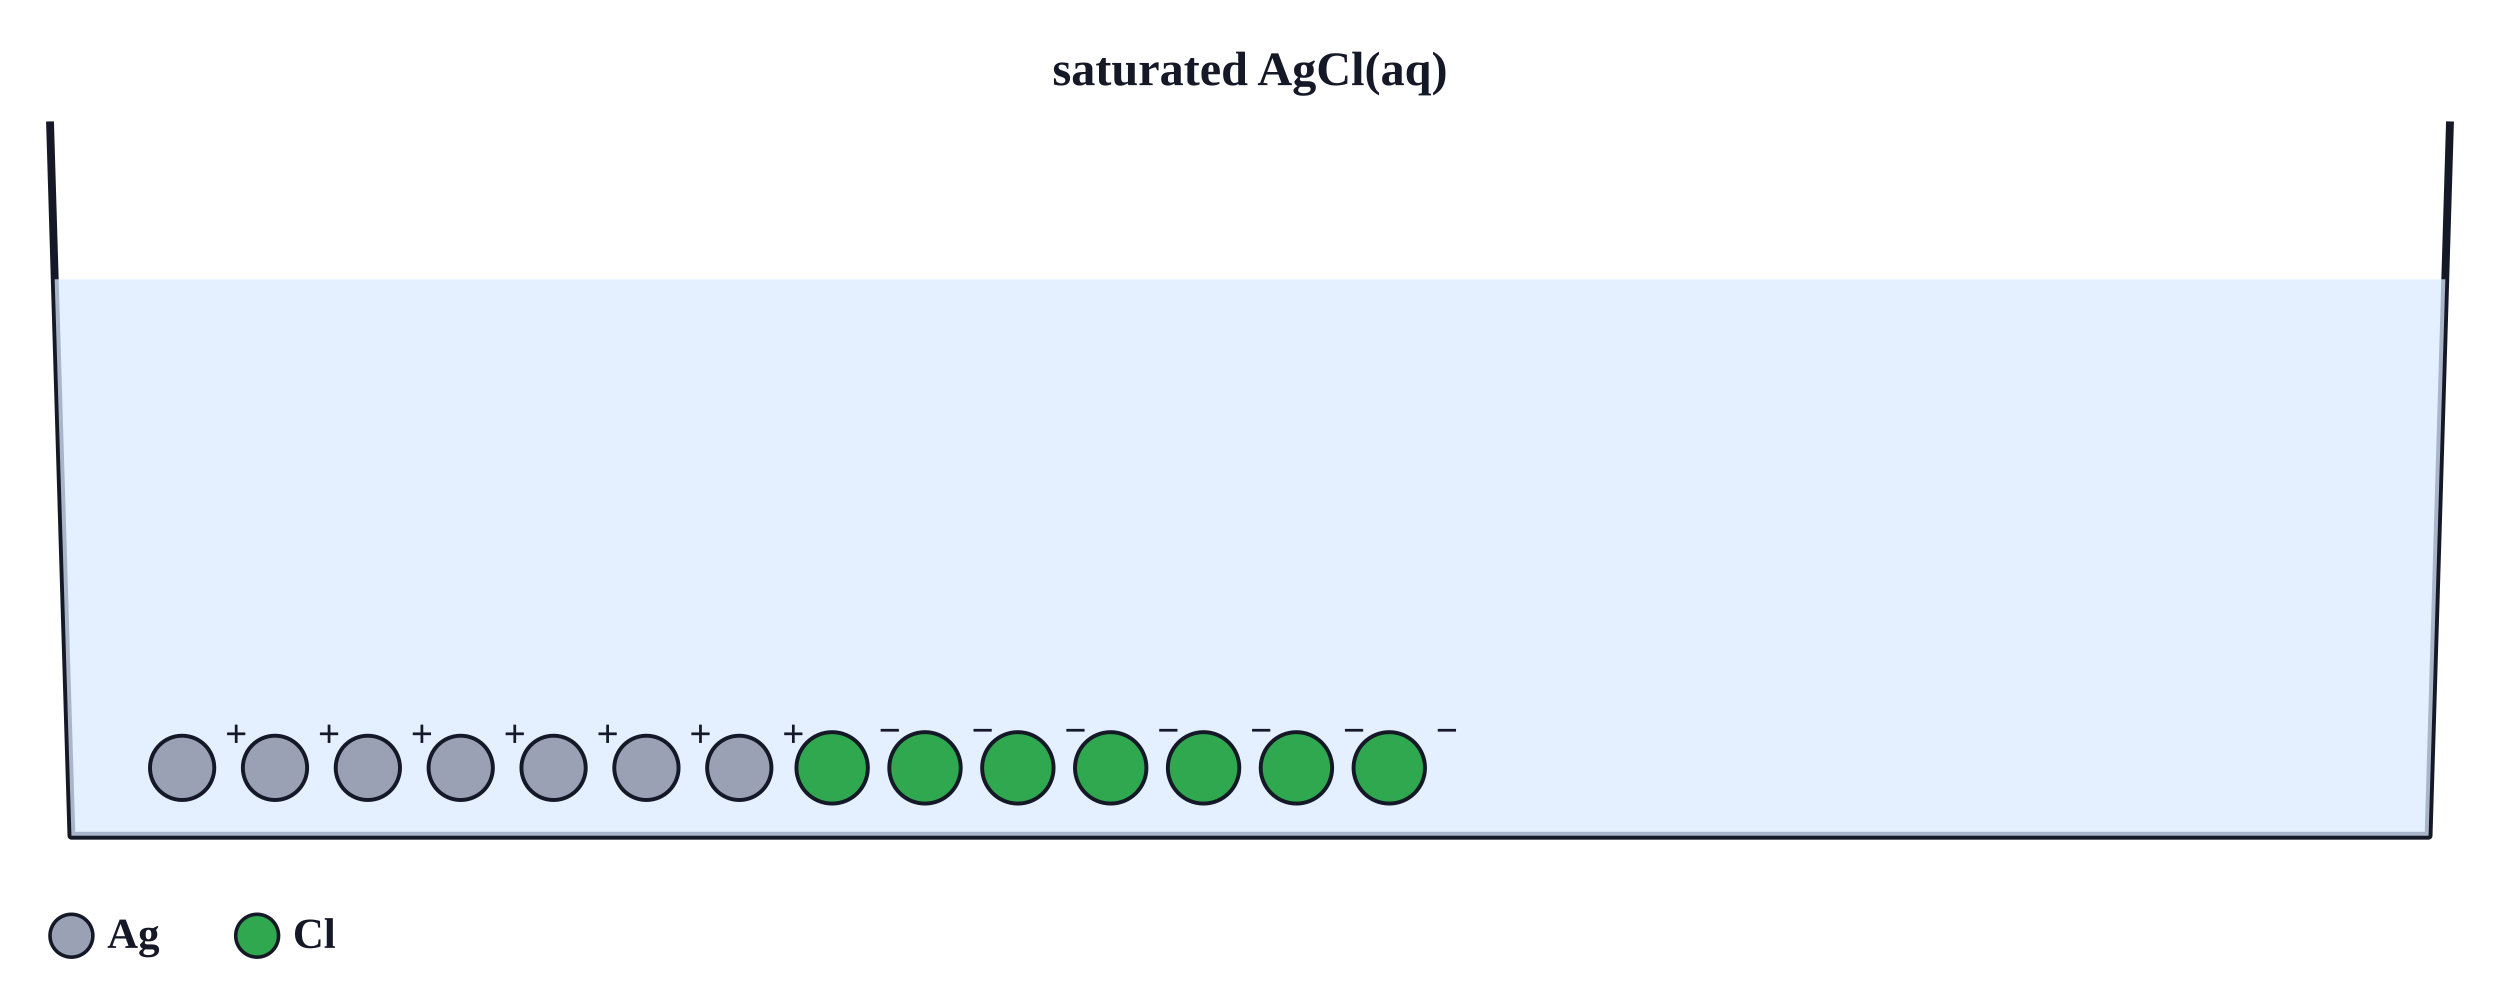
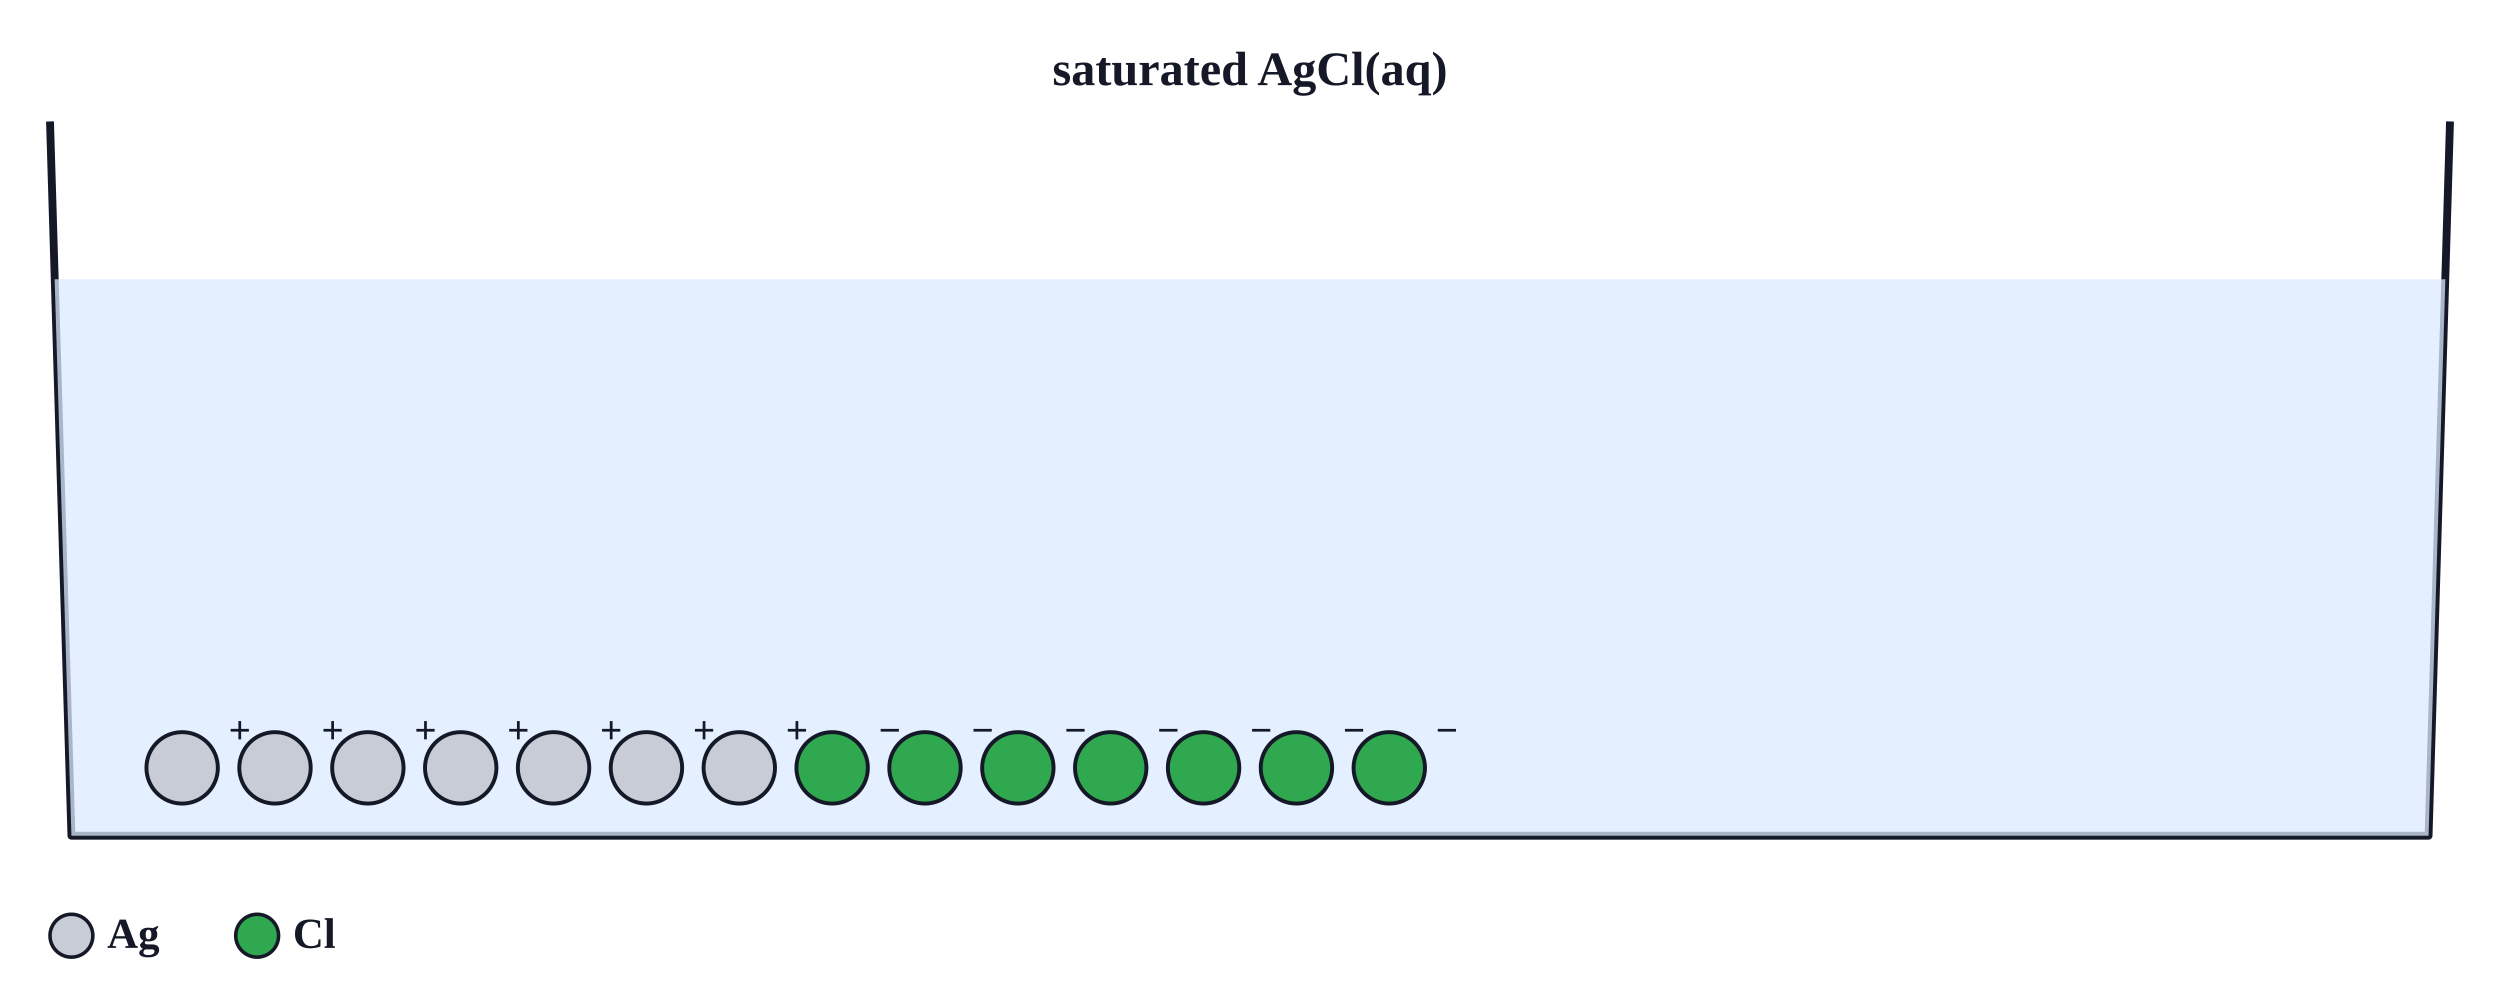
<svg xmlns="http://www.w3.org/2000/svg" viewBox="0 0 700.0 278.0" width="700.0" height="278.0" role="img" aria-label="A beaker with a layer of solid silver chloride on the bottom and a few silver and chloride ions in the solution above." style="color:var(--vx-ink, #151826);font-family:inherit;max-width:100%;height:auto">
  <text x="350.0" y="20.0" font-size="13.5" font-weight="700" text-anchor="middle" dominant-baseline="middle" fill="var(--vx-ink, #151826)">saturated AgCl(aq)</text>
  <path d="M14.0 34.0 L20.0 234.0 L680.0 234.0 L686.0 34.0" fill="none" stroke="var(--vx-ink, #151826)" stroke-width="2.2" stroke-linejoin="round" />
  <path d="M15.3 78.2 L20.0 234.0 L680.0 234.0 L684.7 78.2 Z" fill="#dbeafe" fill-opacity=".75" />
-   <circle cx="51.0" cy="215.0" r="9.0" fill="#9aa1b5" stroke="#151826" stroke-width="1.1" />
-   <text x="63.0" y="206.0" font-size="11" font-weight="800" text-anchor="start" dominant-baseline="middle" fill="var(--vx-ink, #151826)">+</text>
-   <circle cx="77.0" cy="215.0" r="9.0" fill="#9aa1b5" stroke="#151826" stroke-width="1.1" />
-   <text x="89.0" y="206.0" font-size="11" font-weight="800" text-anchor="start" dominant-baseline="middle" fill="var(--vx-ink, #151826)">+</text>
-   <circle cx="103.0" cy="215.0" r="9.0" fill="#9aa1b5" stroke="#151826" stroke-width="1.1" />
-   <text x="115.0" y="206.0" font-size="11" font-weight="800" text-anchor="start" dominant-baseline="middle" fill="var(--vx-ink, #151826)">+</text>
-   <circle cx="129.0" cy="215.0" r="9.0" fill="#9aa1b5" stroke="#151826" stroke-width="1.1" />
-   <text x="141.0" y="206.0" font-size="11" font-weight="800" text-anchor="start" dominant-baseline="middle" fill="var(--vx-ink, #151826)">+</text>
-   <circle cx="155.0" cy="215.0" r="9.0" fill="#9aa1b5" stroke="#151826" stroke-width="1.1" />
-   <text x="167.0" y="206.0" font-size="11" font-weight="800" text-anchor="start" dominant-baseline="middle" fill="var(--vx-ink, #151826)">+</text>
-   <circle cx="181.0" cy="215.0" r="9.0" fill="#9aa1b5" stroke="#151826" stroke-width="1.1" />
-   <text x="193.0" y="206.0" font-size="11" font-weight="800" text-anchor="start" dominant-baseline="middle" fill="var(--vx-ink, #151826)">+</text>
-   <circle cx="207.0" cy="215.0" r="9.0" fill="#9aa1b5" stroke="#151826" stroke-width="1.1" />
-   <text x="219.0" y="206.0" font-size="11" font-weight="800" text-anchor="start" dominant-baseline="middle" fill="var(--vx-ink, #151826)">+</text>
+   <circle cx="51.0" cy="215.0" r="10.0" fill="#c7ccd6" stroke="#151826" stroke-width="1.1" />
+   <text x="64.0" y="205.0" font-size="11" font-weight="800" text-anchor="start" dominant-baseline="middle" fill="var(--vx-ink, #151826)">+</text>
+   <circle cx="77.0" cy="215.0" r="10.0" fill="#c7ccd6" stroke="#151826" stroke-width="1.1" />
+   <text x="90.0" y="205.0" font-size="11" font-weight="800" text-anchor="start" dominant-baseline="middle" fill="var(--vx-ink, #151826)">+</text>
+   <circle cx="103.0" cy="215.0" r="10.0" fill="#c7ccd6" stroke="#151826" stroke-width="1.1" />
+   <text x="116.0" y="205.0" font-size="11" font-weight="800" text-anchor="start" dominant-baseline="middle" fill="var(--vx-ink, #151826)">+</text>
+   <circle cx="129.0" cy="215.0" r="10.0" fill="#c7ccd6" stroke="#151826" stroke-width="1.1" />
+   <text x="142.0" y="205.0" font-size="11" font-weight="800" text-anchor="start" dominant-baseline="middle" fill="var(--vx-ink, #151826)">+</text>
+   <circle cx="155.0" cy="215.0" r="10.0" fill="#c7ccd6" stroke="#151826" stroke-width="1.1" />
+   <text x="168.0" y="205.0" font-size="11" font-weight="800" text-anchor="start" dominant-baseline="middle" fill="var(--vx-ink, #151826)">+</text>
+   <circle cx="181.0" cy="215.0" r="10.0" fill="#c7ccd6" stroke="#151826" stroke-width="1.1" />
+   <text x="194.0" y="205.0" font-size="11" font-weight="800" text-anchor="start" dominant-baseline="middle" fill="var(--vx-ink, #151826)">+</text>
+   <circle cx="207.0" cy="215.0" r="10.0" fill="#c7ccd6" stroke="#151826" stroke-width="1.1" />
+   <text x="220.0" y="205.0" font-size="11" font-weight="800" text-anchor="start" dominant-baseline="middle" fill="var(--vx-ink, #151826)">+</text>
  <circle cx="233.0" cy="215.0" r="10.0" fill="#2fa84f" stroke="#151826" stroke-width="1.1" />
  <text x="246.0" y="205.0" font-size="11" font-weight="800" text-anchor="start" dominant-baseline="middle" fill="var(--vx-ink, #151826)">−</text>
  <circle cx="259.0" cy="215.0" r="10.0" fill="#2fa84f" stroke="#151826" stroke-width="1.1" />
  <text x="272.0" y="205.0" font-size="11" font-weight="800" text-anchor="start" dominant-baseline="middle" fill="var(--vx-ink, #151826)">−</text>
  <circle cx="285.0" cy="215.0" r="10.0" fill="#2fa84f" stroke="#151826" stroke-width="1.1" />
  <text x="298.0" y="205.0" font-size="11" font-weight="800" text-anchor="start" dominant-baseline="middle" fill="var(--vx-ink, #151826)">−</text>
  <circle cx="311.0" cy="215.0" r="10.0" fill="#2fa84f" stroke="#151826" stroke-width="1.1" />
  <text x="324.0" y="205.0" font-size="11" font-weight="800" text-anchor="start" dominant-baseline="middle" fill="var(--vx-ink, #151826)">−</text>
  <circle cx="337.0" cy="215.0" r="10.0" fill="#2fa84f" stroke="#151826" stroke-width="1.1" />
  <text x="350.0" y="205.0" font-size="11" font-weight="800" text-anchor="start" dominant-baseline="middle" fill="var(--vx-ink, #151826)">−</text>
  <circle cx="363.0" cy="215.0" r="10.0" fill="#2fa84f" stroke="#151826" stroke-width="1.1" />
  <text x="376.0" y="205.0" font-size="11" font-weight="800" text-anchor="start" dominant-baseline="middle" fill="var(--vx-ink, #151826)">−</text>
  <circle cx="389.0" cy="215.0" r="10.0" fill="#2fa84f" stroke="#151826" stroke-width="1.1" />
  <text x="402.0" y="205.0" font-size="11" font-weight="800" text-anchor="start" dominant-baseline="middle" fill="var(--vx-ink, #151826)">−</text>
-   <circle cx="20" cy="262" r="6" fill="#9aa1b5" stroke="#151826" stroke-width="1" />
+   <circle cx="20" cy="262" r="6" fill="#c7ccd6" stroke="#151826" stroke-width="1" />
  <text x="30.0" y="262.0" font-size="12" font-weight="600" text-anchor="start" dominant-baseline="middle" fill="var(--vx-ink, #151826)">Ag</text>
  <circle cx="72" cy="262" r="6" fill="#2fa84f" stroke="#151826" stroke-width="1" />
  <text x="82.0" y="262.0" font-size="12" font-weight="600" text-anchor="start" dominant-baseline="middle" fill="var(--vx-ink, #151826)">Cl</text>
</svg>
